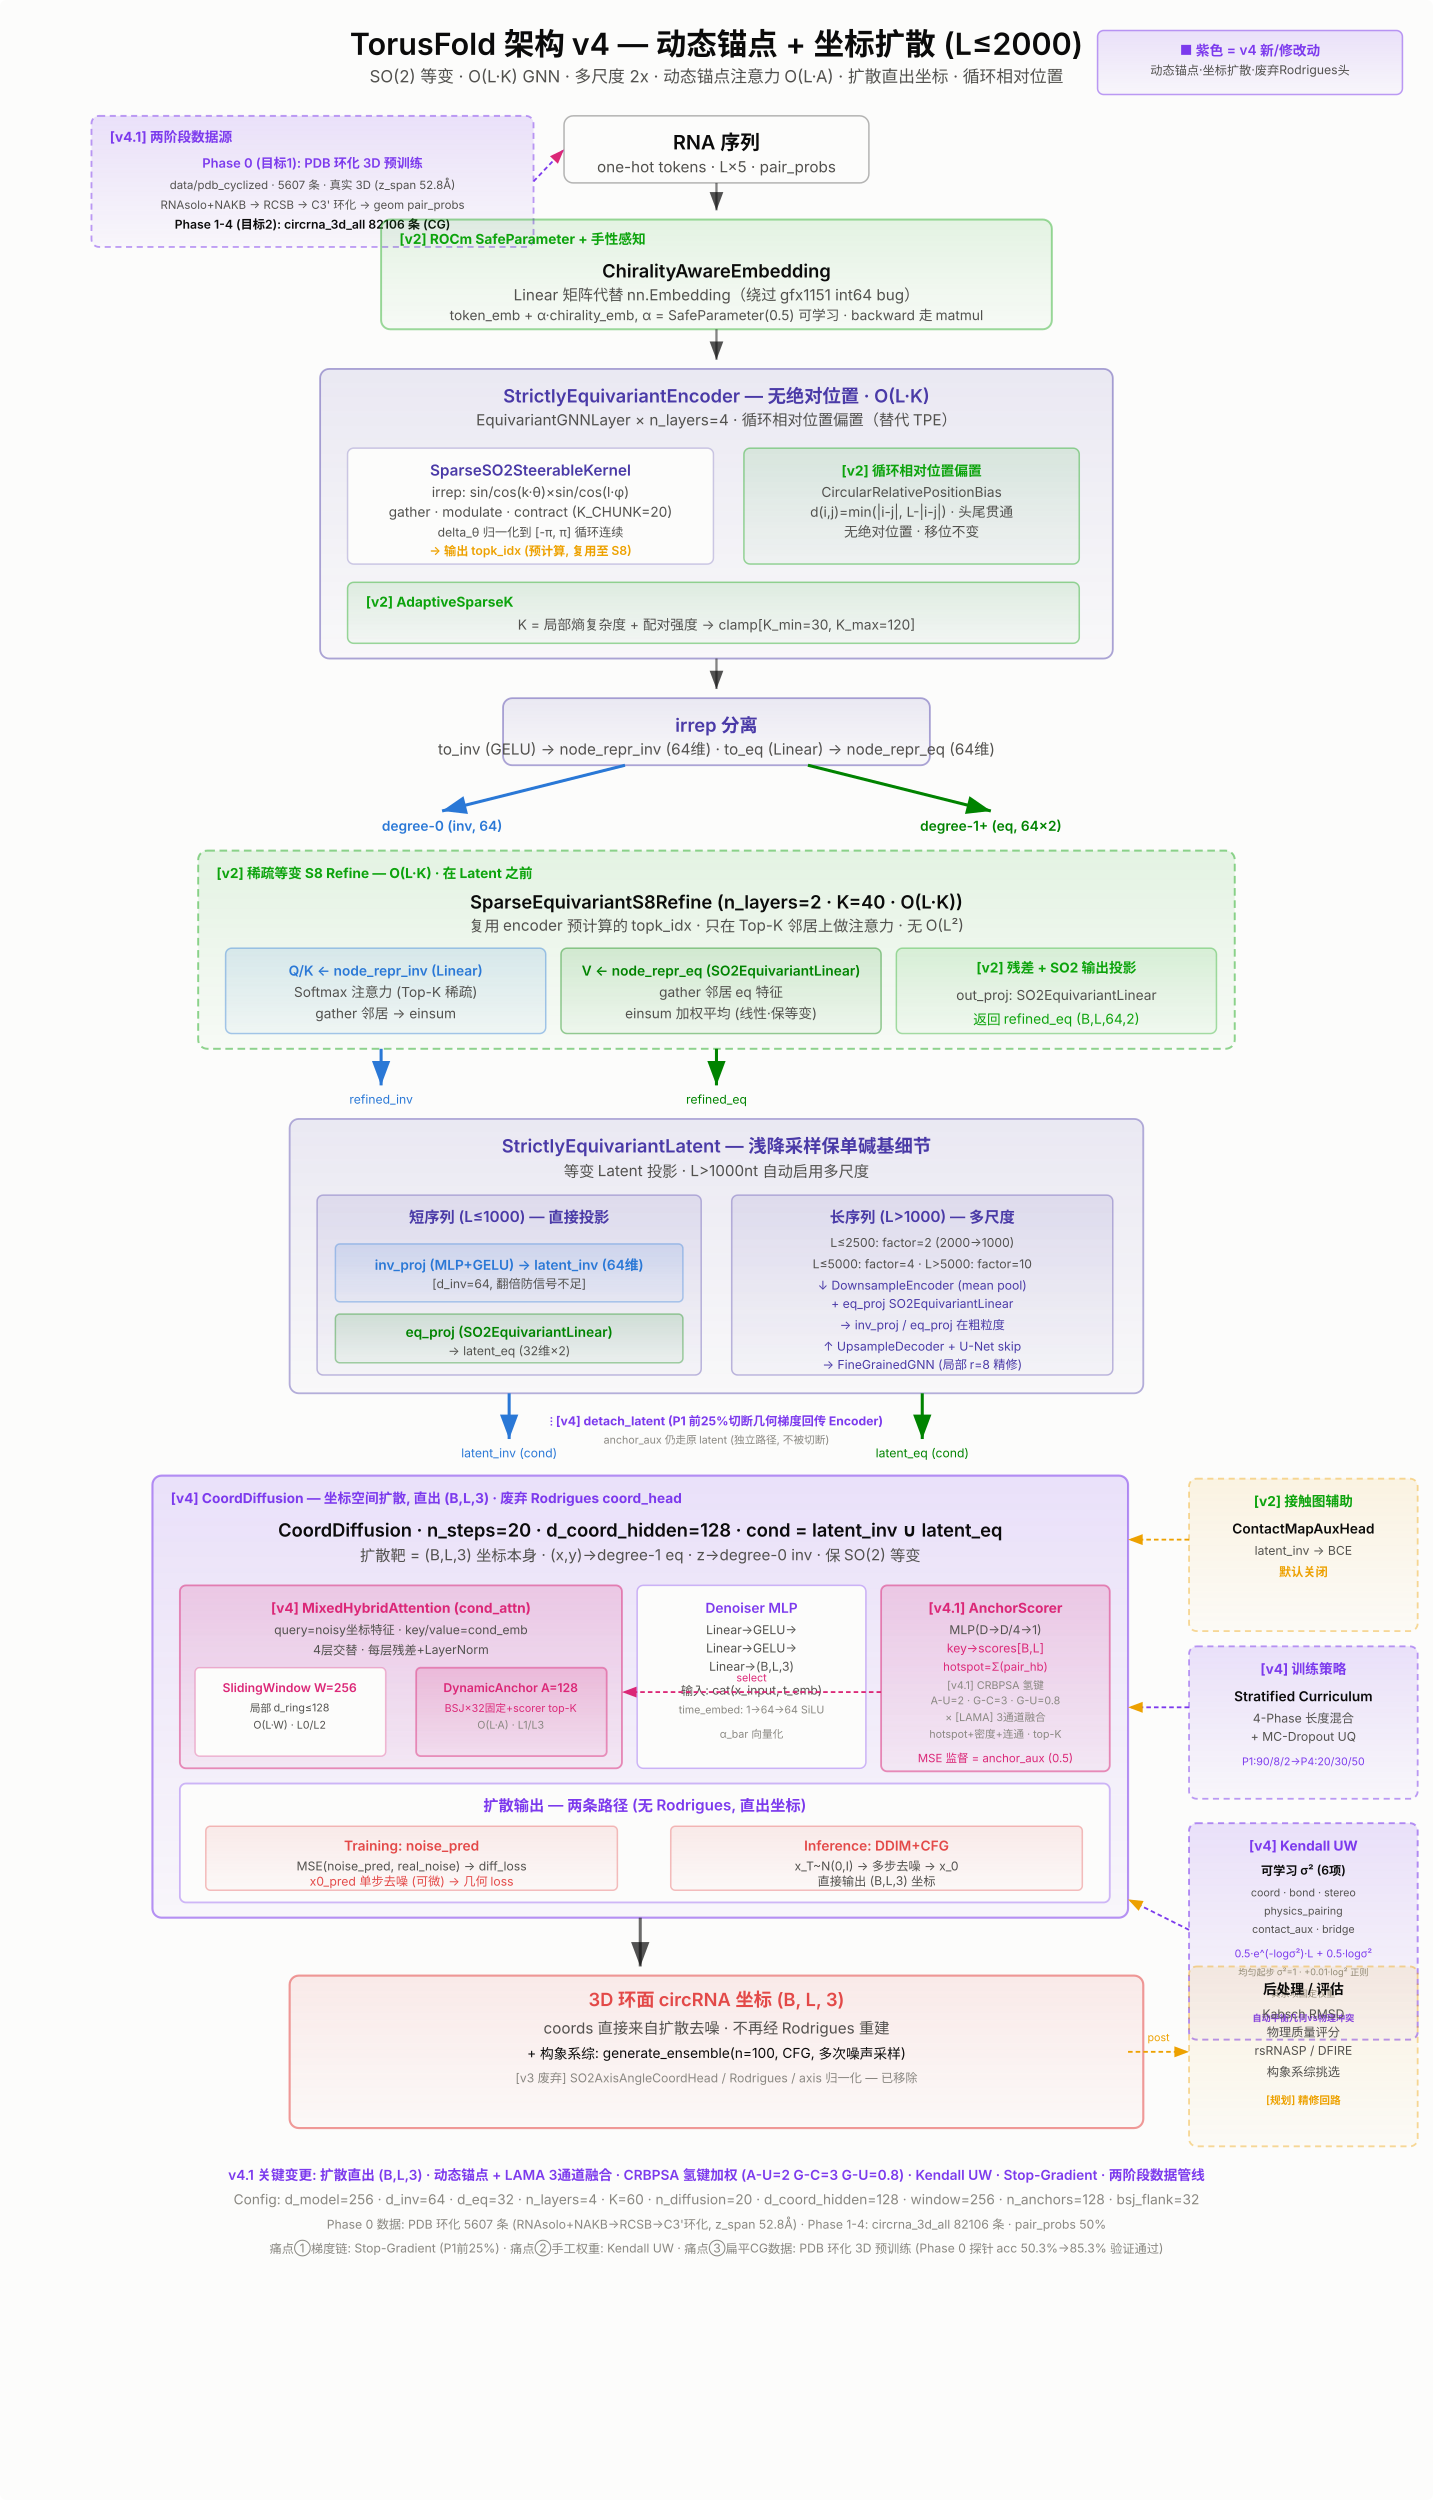
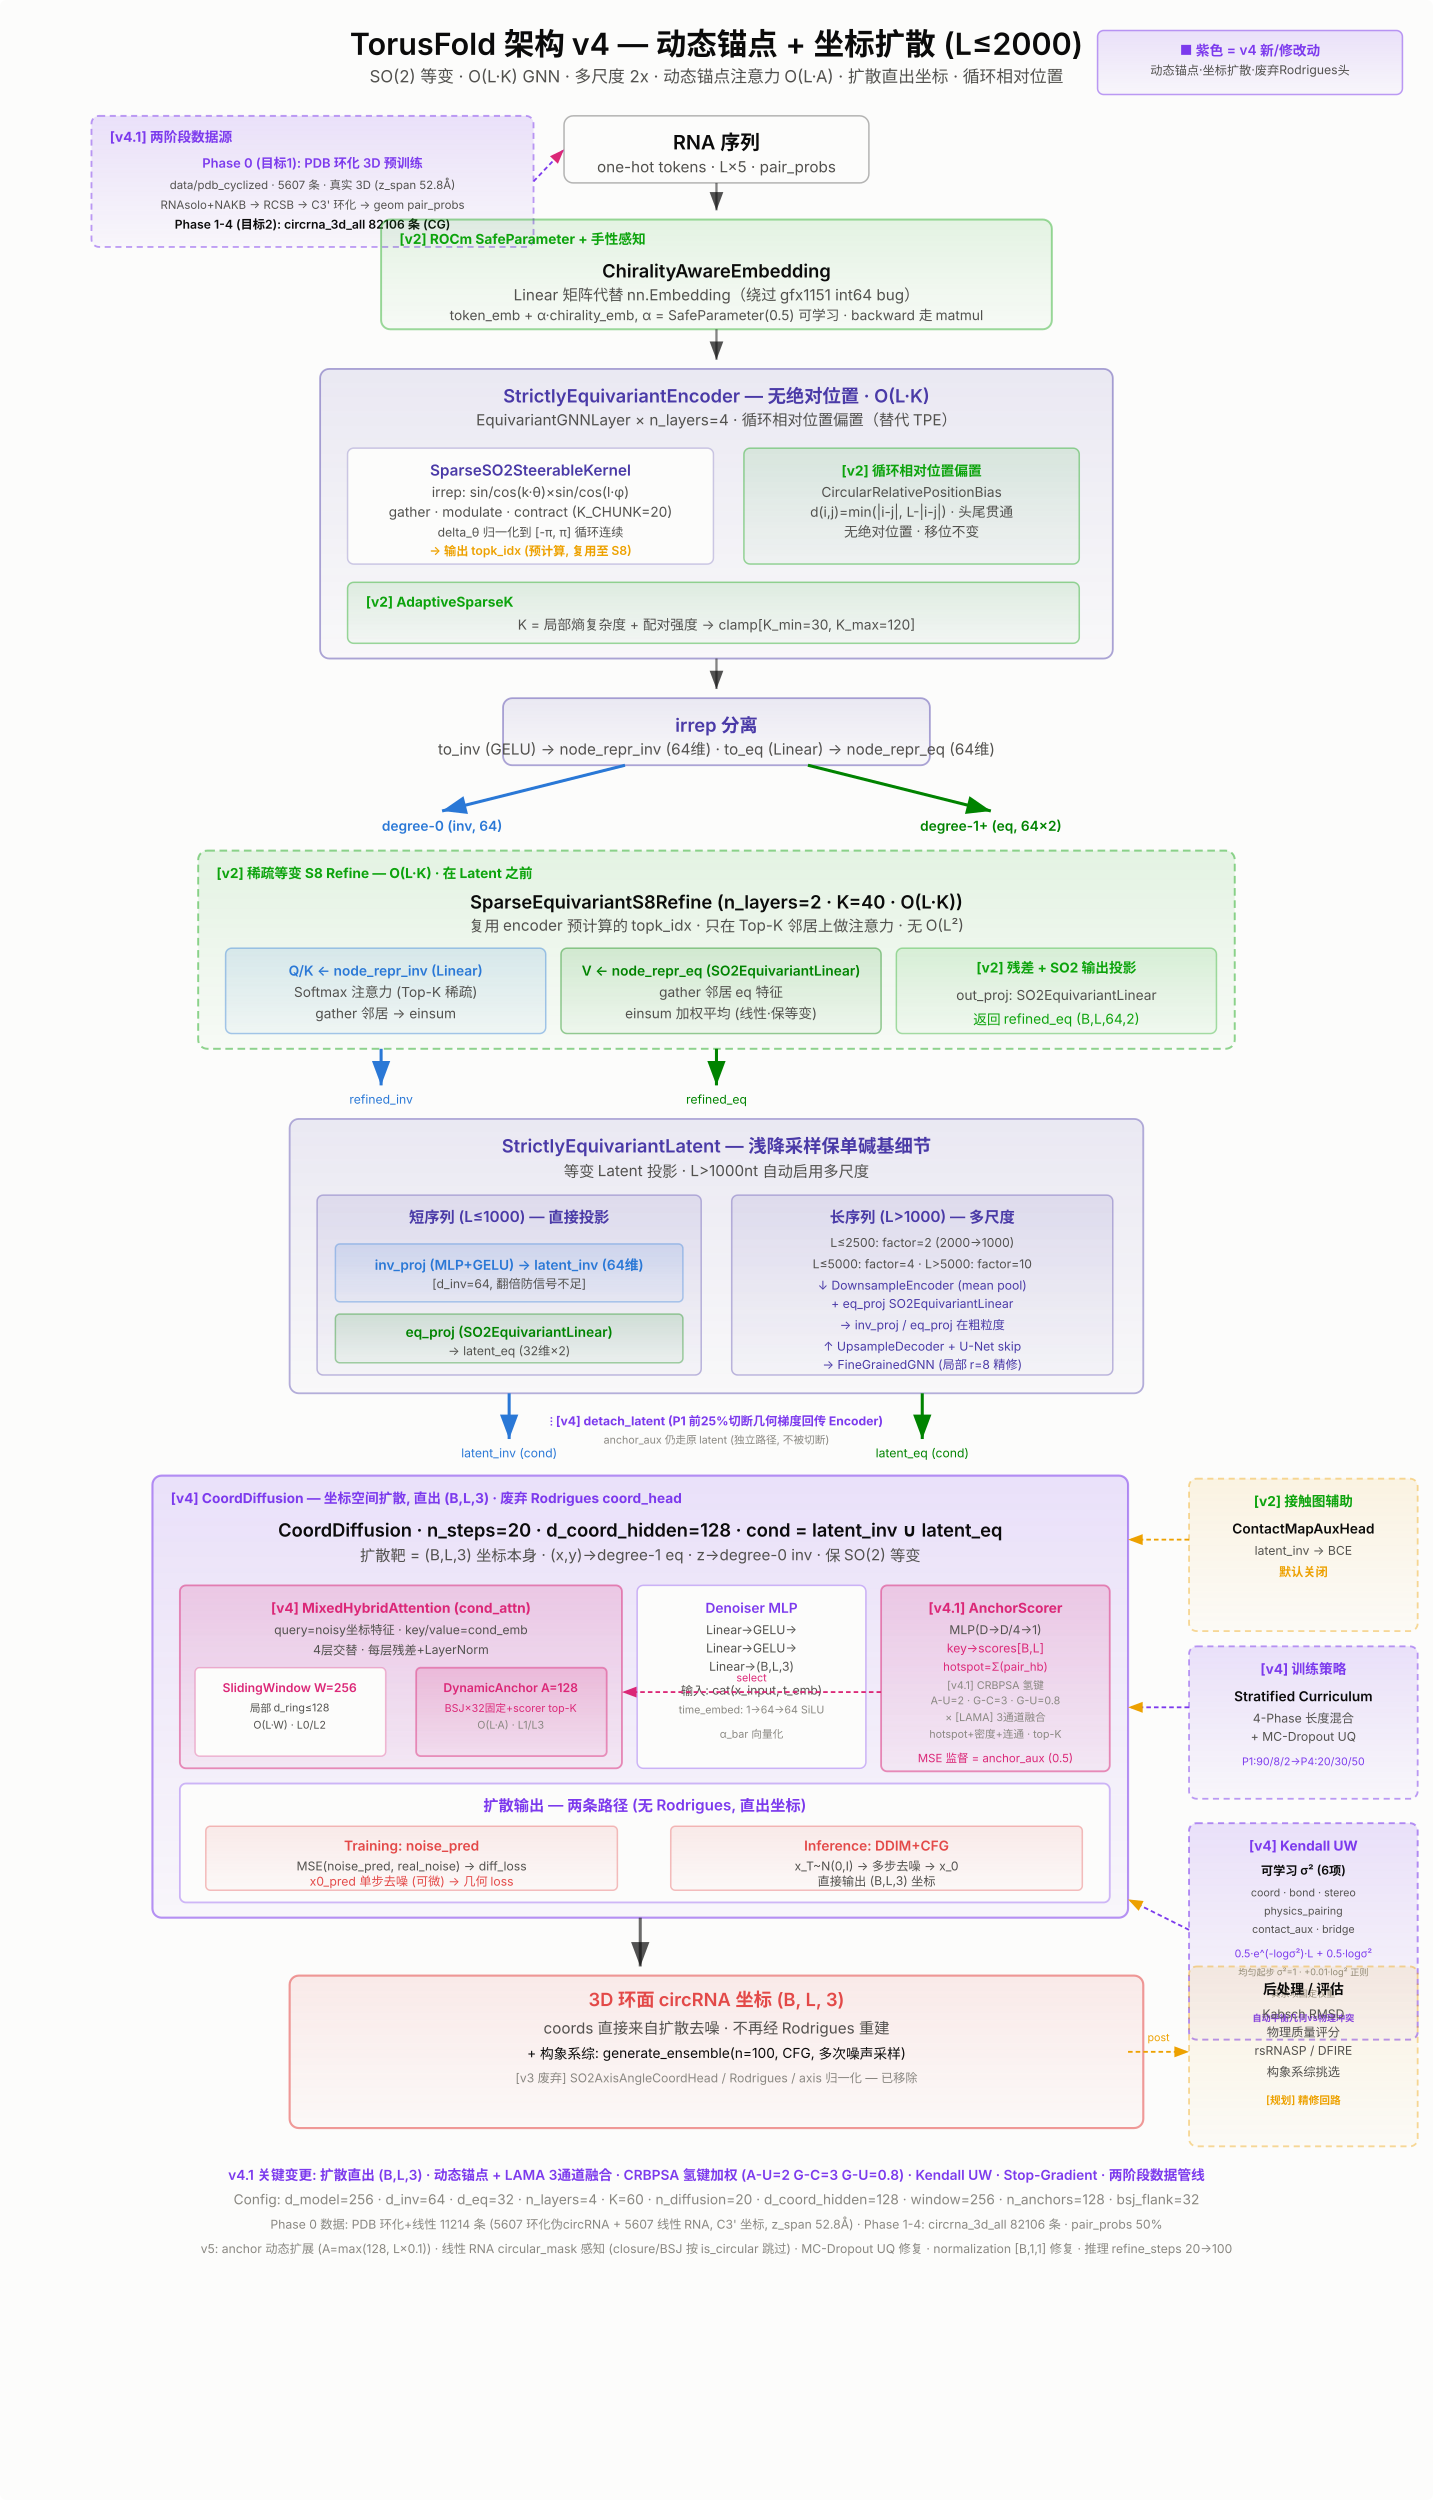
<svg xmlns="http://www.w3.org/2000/svg" viewBox="0 0 940 1640" font-family="system-ui,-apple-system,Segoe UI,sans-serif">
  <defs>
    <linearGradient id="invFill" x1="0" x2="0" y1="0" y2="1">
      <stop offset="0" stop-color="#2a78d6" stop-opacity="0.12" />
      <stop offset="1" stop-color="#2a78d6" stop-opacity="0.03" />
    </linearGradient>
    <linearGradient id="eqFill" x1="0" x2="0" y1="0" y2="1">
      <stop offset="0" stop-color="#008300" stop-opacity="0.12" />
      <stop offset="1" stop-color="#008300" stop-opacity="0.03" />
    </linearGradient>
    <linearGradient id="mixFill" x1="0" x2="0" y1="0" y2="1">
      <stop offset="0" stop-color="#4a3aa7" stop-opacity="0.10" />
      <stop offset="1" stop-color="#4a3aa7" stop-opacity="0.02" />
    </linearGradient>
    <linearGradient id="lossFill" x1="0" x2="0" y1="0" y2="1">
      <stop offset="0" stop-color="#e34948" stop-opacity="0.10" />
      <stop offset="1" stop-color="#e34948" stop-opacity="0.02" />
    </linearGradient>
    <linearGradient id="fixFill" x1="0" x2="0" y1="0" y2="1">
      <stop offset="0" stop-color="#0ca30c" stop-opacity="0.10" />
      <stop offset="1" stop-color="#0ca30c" stop-opacity="0.02" />
    </linearGradient>
    <linearGradient id="sideFill" x1="0" x2="0" y1="0" y2="1">
      <stop offset="0" stop-color="#eda100" stop-opacity="0.10" />
      <stop offset="1" stop-color="#eda100" stop-opacity="0.02" />
    </linearGradient>
    <linearGradient id="v4Fill" x1="0" x2="0" y1="0" y2="1">
      <stop offset="0" stop-color="#7c3aed" stop-opacity="0.14" />
      <stop offset="1" stop-color="#7c3aed" stop-opacity="0.03" />
    </linearGradient>
    <linearGradient id="anchorFill" x1="0" x2="0" y1="0" y2="1">
      <stop offset="0" stop-color="#db2777" stop-opacity="0.16" />
      <stop offset="1" stop-color="#db2777" stop-opacity="0.04" />
    </linearGradient>
    <marker id="a-black" markerWidth="10" markerHeight="10" refX="8" refY="3" orient="auto" markerUnits="strokeWidth">
      <path d="M0,0 L0,6 L8,3 z" fill="#0b0b0b" fill-opacity="0.7" />
    </marker>
    <marker id="a-inv" markerWidth="10" markerHeight="10" refX="8" refY="3" orient="auto" markerUnits="strokeWidth">
      <path d="M0,0 L0,6 L8,3 z" fill="#2a78d6" />
    </marker>
    <marker id="a-eq" markerWidth="10" markerHeight="10" refX="8" refY="3" orient="auto" markerUnits="strokeWidth">
      <path d="M0,0 L0,6 L8,3 z" fill="#008300" />
    </marker>
    <marker id="a-side" markerWidth="10" markerHeight="10" refX="8" refY="3" orient="auto" markerUnits="strokeWidth">
      <path d="M0,0 L0,6 L8,3 z" fill="#eda100" />
    </marker>
    <marker id="a-anchor" markerWidth="10" markerHeight="10" refX="8" refY="3" orient="auto" markerUnits="strokeWidth">
      <path d="M0,0 L0,6 L8,3 z" fill="#db2777" />
    </marker>
    <style>
    .v4-tag { font-size: 9px; fill: #7c3aed; font-weight: 700; }
    .v2-tag { font-size: 9px; fill: #0ca30c; font-weight: 700; }
    .anchor-tag { font-size: 9px; fill: #db2777; font-weight: 700; }
    .dep-tag { font-size: 9px; fill: #898781; font-weight: 600; text-decoration: line-through; }
  </style>
  </defs>
  <rect width="940" height="1640" fill="#fcfcfb" rx="4" />
  <text x="470" y="36" text-anchor="middle" font-size="20" font-weight="600" fill="#0b0b0b">TorusFold 架构 v4 — 动态锚点 + 坐标扩散 (L≤2000)</text>
  <text x="470" y="54" text-anchor="middle" font-size="11" fill="#52514e">SO(2) 等变 · O(L·K) GNN · 多尺度 2x · 动态锚点注意力 O(L·A) · 扩散直出坐标 · 循环相对位置</text>
  <rect x="720" y="20" width="200" height="42" rx="4" fill="url(#v4Fill)" stroke="#7c3aed" stroke-opacity="0.5" stroke-width="1" />
  <text x="820" y="36" text-anchor="middle" font-size="9" fill="#7c3aed" font-weight="600">■ 紫色 = v4 新/修改动</text>
  <text x="820" y="49" text-anchor="middle" font-size="8" fill="#52514e">动态锚点·坐标扩散·废弃Rodrigues头</text>
  <rect x="370" y="76" width="200" height="44" rx="6" fill="#fcfcfb" stroke="#0b0b0b" stroke-opacity="0.3" stroke-width="1" />
  <text x="470" y="98" text-anchor="middle" font-size="13" font-weight="600" fill="#0b0b0b">RNA 序列</text>
  <text x="470" y="113" text-anchor="middle" font-size="10" fill="#52514e">one-hot tokens · L×5 · pair_probs</text>
  <line x1="470" y1="120" x2="470" y2="138" stroke="#0b0b0b" stroke-opacity="0.5" stroke-width="1.5" marker-end="url(#a-black)" />
  <rect x="60" y="76" width="290" height="86" rx="5" fill="url(#v4Fill)" stroke="#7c3aed" stroke-opacity="0.5" stroke-width="1.2" stroke-dasharray="4,3" />
  <text class="v4-tag" x="72" y="93">[v4.1] 两阶段数据源</text>
  <text x="205" y="110" text-anchor="middle" font-size="8.5" font-weight="600" fill="#7c3aed">Phase 0 (目标1): PDB 环化 3D 预训练</text>
  <text x="205" y="124" text-anchor="middle" font-size="7.5" fill="#52514e">data/pdb_cyclized · 5607 条 · 真实 3D (z_span 52.8Å)</text>
  <text x="205" y="137" text-anchor="middle" font-size="7.5" fill="#52514e">RNAsolo+NAKB → RCSB → C3' 环化 → geom pair_probs</text>
  <text x="205" y="150" text-anchor="middle" font-size="8" font-weight="600" fill="#0b0b0b">Phase 1-4 (目标2): circrna_3d_all 82106 条 (CG)</text>
  <line x1="350" y1="119" x2="370" y2="98" stroke="#7c3aed" stroke-width="1.2" stroke-dasharray="3,2" marker-end="url(#a-anchor)" />
  <rect x="250" y="144" width="440" height="72" rx="6" fill="url(#fixFill)" stroke="#0ca30c" stroke-opacity="0.4" stroke-width="1.3" />
  <text class="v2-tag" x="262" y="160">[v2] ROCm SafeParameter + 手性感知</text>
  <text x="470" y="182" text-anchor="middle" font-size="12" font-weight="600" fill="#0b0b0b">ChiralityAwareEmbedding</text>
  <text x="470" y="197" text-anchor="middle" font-size="10" fill="#52514e">Linear 矩阵代替 nn.Embedding（绕过 gfx1151 int64 bug）</text>
  <text x="470" y="210" text-anchor="middle" font-size="9" fill="#52514e">token_emb + α·chirality_emb, α = SafeParameter(0.5) 可学习 · backward 走 matmul</text>
  <line x1="470" y1="216" x2="470" y2="236" stroke="#0b0b0b" stroke-opacity="0.5" stroke-width="1.5" marker-end="url(#a-black)" />
  <rect x="210" y="242" width="520" height="190" rx="6" fill="url(#mixFill)" stroke="#4a3aa7" stroke-opacity="0.45" stroke-width="1.2" />
  <text x="470" y="264" text-anchor="middle" font-size="12" font-weight="600" fill="#4a3aa7">StrictlyEquivariantEncoder — 无绝对位置 · O(L·K)</text>
  <text x="470" y="279" text-anchor="middle" font-size="10" fill="#52514e">EquivariantGNNLayer × n_layers=4 · 循环相对位置偏置（替代 TPE）</text>
  <rect x="228" y="294" width="240" height="76" rx="4" fill="#fcfcfb" stroke="#4a3aa7" stroke-opacity="0.25" stroke-width="1" />
  <text x="348" y="312" text-anchor="middle" font-size="10" font-weight="600" fill="#4a3aa7">SparseSO2SteerableKernel</text>
  <text x="348" y="326" text-anchor="middle" font-size="9" fill="#52514e">irrep: sin/cos(k·θ)×sin/cos(l·φ)</text>
  <text x="348" y="339" text-anchor="middle" font-size="9" fill="#52514e">gather · modulate · contract (K_CHUNK=20)</text>
  <text x="348" y="352" text-anchor="middle" font-size="8" fill="#52514e">delta_θ 归一化到 [-π, π] 循环连续</text>
  <text x="348" y="364" text-anchor="middle" font-size="8" fill="#eda100" font-weight="600">→ 输出 topk_idx (预计算, 复用至 S8)</text>
  <rect x="488" y="294" width="220" height="76" rx="4" fill="url(#fixFill)" stroke="#0ca30c" stroke-opacity="0.4" stroke-width="1" />
  <text class="v2-tag" x="598" y="312" text-anchor="middle">[v2] 循环相对位置偏置</text>
  <text x="598" y="326" text-anchor="middle" font-size="9" fill="#52514e">CircularRelativePositionBias</text>
  <text x="598" y="339" text-anchor="middle" font-size="9" fill="#52514e">d(i,j)=min(|i-j|, L-|i-j|) · 头尾贯通</text>
  <text x="598" y="352" text-anchor="middle" font-size="9" fill="#52514e">无绝对位置 · 移位不变</text>
  <rect x="228" y="382" width="480" height="40" rx="4" fill="url(#fixFill)" stroke="#0ca30c" stroke-opacity="0.4" stroke-width="1" />
  <text class="v2-tag" x="240" y="398">[v2] AdaptiveSparseK</text>
  <text x="470" y="413" text-anchor="middle" font-size="9" fill="#52514e">K = 局部熵复杂度 + 配对强度 → clamp[K_min=30, K_max=120]</text>
  <line x1="470" y1="432" x2="470" y2="452" stroke="#0b0b0b" stroke-opacity="0.5" stroke-width="1.5" marker-end="url(#a-black)" />
  <rect x="330" y="458" width="280" height="44" rx="6" fill="url(#mixFill)" stroke="#4a3aa7" stroke-opacity="0.45" stroke-width="1.2" />
  <text x="470" y="480" text-anchor="middle" font-size="12" font-weight="600" fill="#4a3aa7">irrep 分离</text>
  <text x="470" y="495" text-anchor="middle" font-size="10" fill="#52514e">to_inv (GELU) → node_repr_inv (64维) · to_eq (Linear) → node_repr_eq (64维)</text>
  <line x1="410" y1="502" x2="290" y2="532" stroke="#2a78d6" stroke-width="2" marker-end="url(#a-inv)" />
  <line x1="530" y1="502" x2="650" y2="532" stroke="#008300" stroke-width="2" marker-end="url(#a-eq)" />
  <text x="290" y="545" text-anchor="middle" font-size="9" font-weight="600" fill="#2a78d6">degree-0 (inv, 64)</text>
  <text x="650" y="545" text-anchor="middle" font-size="9" font-weight="600" fill="#008300">degree-1+ (eq, 64×2)</text>
  <rect x="130" y="558" width="680" height="130" rx="6" fill="url(#fixFill)" stroke="#0ca30c" stroke-opacity="0.45" stroke-width="1.3" stroke-dasharray="5,3" />
  <text class="v2-tag" x="142" y="576">[v2] 稀疏等变 S8 Refine — O(L·K) · 在 Latent 之前</text>
  <text x="470" y="596" text-anchor="middle" font-size="12" font-weight="600" fill="#0b0b0b">SparseEquivariantS8Refine (n_layers=2 · K=40 · O(L·K))</text>
  <text x="470" y="611" text-anchor="middle" font-size="10" fill="#52514e">复用 encoder 预计算的 topk_idx · 只在 Top-K 邻居上做注意力 · 无 O(L²)</text>
  <rect x="148" y="622" width="210" height="56" rx="4" fill="url(#invFill)" stroke="#2a78d6" stroke-opacity="0.4" stroke-width="1" />
  <text x="253" y="640" text-anchor="middle" font-size="9" font-weight="600" fill="#2a78d6">Q/K ← node_repr_inv (Linear)</text>
  <text x="253" y="654" text-anchor="middle" font-size="9" fill="#52514e">Softmax 注意力 (Top-K 稀疏)</text>
  <text x="253" y="668" text-anchor="middle" font-size="9" fill="#52514e">gather 邻居 → einsum</text>
  <rect x="368" y="622" width="210" height="56" rx="4" fill="url(#eqFill)" stroke="#008300" stroke-opacity="0.4" stroke-width="1" />
  <text x="473" y="640" text-anchor="middle" font-size="9" font-weight="600" fill="#008300">V ← node_repr_eq (SO2EquivariantLinear)</text>
  <text x="473" y="654" text-anchor="middle" font-size="9" fill="#52514e">gather 邻居 eq 特征</text>
  <text x="473" y="668" text-anchor="middle" font-size="9" fill="#52514e">einsum 加权平均 (线性·保等变)</text>
  <rect x="588" y="622" width="210" height="56" rx="4" fill="url(#fixFill)" stroke="#0ca30c" stroke-opacity="0.35" stroke-width="1" />
  <text class="v2-tag" x="693" y="638" text-anchor="middle">[v2] 残差 + SO2 输出投影</text>
  <text x="693" y="656" text-anchor="middle" font-size="9" fill="#52514e">out_proj: SO2EquivariantLinear</text>
  <text x="693" y="672" text-anchor="middle" font-size="9" fill="#0ca30c">返回 refined_eq (B,L,64,2)</text>
  <line x1="250" y1="688" x2="250" y2="712" stroke="#2a78d6" stroke-width="2" marker-end="url(#a-inv)" />
  <line x1="470" y1="688" x2="470" y2="712" stroke="#008300" stroke-width="2" marker-end="url(#a-eq)" />
  <text x="250" y="724" text-anchor="middle" font-size="8" fill="#2a78d6">refined_inv</text>
  <text x="470" y="724" text-anchor="middle" font-size="8" fill="#008300">refined_eq</text>
  <rect x="190" y="734" width="560" height="180" rx="6" fill="url(#mixFill)" stroke="#4a3aa7" stroke-opacity="0.4" stroke-width="1.2" />
  <text x="470" y="756" text-anchor="middle" font-size="12" font-weight="600" fill="#4a3aa7">StrictlyEquivariantLatent — 浅降采样保单碱基细节</text>
  <text x="470" y="772" text-anchor="middle" font-size="10" fill="#52514e">等变 Latent 投影 · L&gt;1000nt 自动启用多尺度</text>
  <rect x="208" y="784" width="252" height="118" rx="4" fill="url(#mixFill)" stroke="#4a3aa7" stroke-opacity="0.35" stroke-width="1" />
  <text x="334" y="802" text-anchor="middle" font-size="10" font-weight="600" fill="#4a3aa7">短序列 (L≤1000) — 直接投影</text>
  <rect x="220" y="816" width="228" height="38" rx="3" fill="url(#invFill)" stroke="#2a78d6" stroke-opacity="0.35" stroke-width="1" />
  <text x="334" y="833" text-anchor="middle" font-size="9" font-weight="600" fill="#2a78d6">inv_proj (MLP+GELU) → latent_inv (64维)</text>
  <text x="334" y="845" text-anchor="middle" font-size="8" fill="#52514e">[d_inv=64, 翻倍防信号不足]</text>
  <rect x="220" y="862" width="228" height="32" rx="3" fill="url(#eqFill)" stroke="#008300" stroke-opacity="0.35" stroke-width="1" />
  <text x="334" y="877" text-anchor="middle" font-size="9" font-weight="600" fill="#008300">eq_proj (SO2EquivariantLinear)</text>
  <text x="334" y="889" text-anchor="middle" font-size="8" fill="#52514e">→ latent_eq (32维×2)</text>
  <rect x="480" y="784" width="250" height="118" rx="4" fill="url(#mixFill)" stroke="#4a3aa7" stroke-opacity="0.35" stroke-width="1" />
  <text x="605" y="802" text-anchor="middle" font-size="10" font-weight="600" fill="#4a3aa7">长序列 (L&gt;1000) — 多尺度</text>
  <text x="605" y="818" text-anchor="middle" font-size="8" fill="#52514e">L≤2500: factor=2 (2000→1000)</text>
  <text x="605" y="832" text-anchor="middle" font-size="8" fill="#52514e">L≤5000: factor=4 · L&gt;5000: factor=10</text>
  <text x="605" y="846" text-anchor="middle" font-size="8" fill="#4a3aa7">↓ DownsampleEncoder (mean pool)</text>
  <text x="605" y="858" text-anchor="middle" font-size="8" fill="#4a3aa7">  + eq_proj SO2EquivariantLinear</text>
  <text x="605" y="872" text-anchor="middle" font-size="8" fill="#4a3aa7">→ inv_proj / eq_proj 在粗粒度</text>
  <text x="605" y="886" text-anchor="middle" font-size="8" fill="#4a3aa7">↑ UpsampleDecoder + U-Net skip</text>
  <text x="605" y="898" text-anchor="middle" font-size="8" fill="#4a3aa7">→ FineGrainedGNN (局部 r=8 精修)</text>
  <line x1="334" y1="914" x2="334" y2="944" stroke="#2a78d6" stroke-width="2" marker-end="url(#a-inv)" />
  <line x1="605" y1="914" x2="605" y2="944" stroke="#008300" stroke-width="2" marker-end="url(#a-eq)" />
  <text x="334" y="956" text-anchor="middle" font-size="8" fill="#2a78d6">latent_inv (cond)</text>
  <text x="605" y="956" text-anchor="middle" font-size="8" fill="#008300">latent_eq (cond)</text>
  <text x="470" y="935" text-anchor="middle" font-size="8" fill="#7c3aed" font-weight="700">⫶ [v4] detach_latent (P1 前25%切断几何梯度回传 Encoder)</text>
  <text x="470" y="947" text-anchor="middle" font-size="7" fill="#898781">anchor_aux 仍走原 latent (独立路径, 不被切断)</text>
  <rect x="100" y="968" width="640" height="290" rx="6" fill="url(#v4Fill)" stroke="#7c3aed" stroke-opacity="0.55" stroke-width="1.4" />
  <text class="v4-tag" x="112" y="986">[v4] CoordDiffusion — 坐标空间扩散, 直出 (B,L,3) · 废弃 Rodrigues coord_head</text>
  <text x="420" y="1008" text-anchor="middle" font-size="12" font-weight="600" fill="#0b0b0b">CoordDiffusion · n_steps=20 · d_coord_hidden=128 · cond = latent_inv ∪ latent_eq</text>
  <text x="420" y="1024" text-anchor="middle" font-size="10" fill="#52514e">扩散靶 = (B,L,3) 坐标本身 · (x,y)→degree-1 eq · z→degree-0 inv · 保 SO(2) 等变</text>
  <rect x="118" y="1040" width="290" height="120" rx="4" fill="url(#anchorFill)" stroke="#db2777" stroke-opacity="0.5" stroke-width="1.2" />
  <text class="anchor-tag" x="263" y="1058" text-anchor="middle">[v4] MixedHybridAttention (cond_attn)</text>
  <text x="263" y="1072" text-anchor="middle" font-size="8" fill="#52514e">query=noisy坐标特征 · key/value=cond_emb</text>
  <text x="263" y="1085" text-anchor="middle" font-size="8" fill="#52514e">4层交替 · 每层残差+LayerNorm</text>
  <rect x="128" y="1094" width="125" height="58" rx="3" fill="#fcfcfb" stroke="#db2777" stroke-opacity="0.3" stroke-width="1" />
  <text x="190" y="1110" text-anchor="middle" font-size="8" font-weight="600" fill="#db2777">SlidingWindow W=256</text>
  <text x="190" y="1123" text-anchor="middle" font-size="7" fill="#52514e">局部 d_ring≤128</text>
  <text x="190" y="1134" text-anchor="middle" font-size="7" fill="#52514e">O(L·W) · L0/L2</text>
  <rect x="273" y="1094" width="125" height="58" rx="3" fill="url(#anchorFill)" stroke="#db2777" stroke-opacity="0.45" stroke-width="1.2" />
  <text x="335" y="1110" text-anchor="middle" font-size="8" font-weight="600" fill="#db2777">DynamicAnchor A=128</text>
  <text x="335" y="1123" text-anchor="middle" font-size="7" fill="#db2777">BSJ×32固定+scorer top-K</text>
  <text x="335" y="1134" text-anchor="middle" font-size="7" fill="#898781">O(L·A) · L1/L3</text>
  <rect x="418" y="1040" width="150" height="120" rx="4" fill="#fcfcfb" stroke="#7c3aed" stroke-opacity="0.35" stroke-width="1" />
  <text x="493" y="1058" text-anchor="middle" font-size="9" font-weight="600" fill="#7c3aed">Denoiser MLP</text>
  <text x="493" y="1072" text-anchor="middle" font-size="8" fill="#52514e">Linear→GELU→</text>
  <text x="493" y="1084" text-anchor="middle" font-size="8" fill="#52514e">Linear→GELU→</text>
  <text x="493" y="1096" text-anchor="middle" font-size="8" fill="#52514e">Linear→(B,L,3)</text>
  <text x="493" y="1112" text-anchor="middle" font-size="8" fill="#52514e">输入: cat(x_input, t_emb)</text>
  <text x="493" y="1124" text-anchor="middle" font-size="7" fill="#898781">time_embed: 1→64→64 SiLU</text>
  <text x="493" y="1140" text-anchor="middle" font-size="7" fill="#898781">α_bar 向量化</text>
  <rect x="578" y="1040" width="150" height="122" rx="4" fill="url(#anchorFill)" stroke="#db2777" stroke-opacity="0.5" stroke-width="1.2" />
  <text class="anchor-tag" x="653" y="1058" text-anchor="middle">[v4.1] AnchorScorer</text>
  <text x="653" y="1072" text-anchor="middle" font-size="8" fill="#52514e">MLP(D→D/4→1)</text>
  <text x="653" y="1084" text-anchor="middle" font-size="8" fill="#db2777">key→scores[B,L]</text>
  <text x="653" y="1096" text-anchor="middle" font-size="7.5" fill="#db2777">hotspot=Σ(pair_hb)</text>
  <text x="653" y="1108" text-anchor="middle" font-size="7" fill="#898781">[v4.1] CRBPSA 氢键</text>
  <text x="653" y="1118" text-anchor="middle" font-size="7" fill="#898781">A-U=2 · G-C=3 · G-U=0.8</text>
  <text x="653" y="1129" text-anchor="middle" font-size="7" fill="#898781">× [LAMA] 3通道融合</text>
  <text x="653" y="1140" text-anchor="middle" font-size="7" fill="#898781">hotspot+密度+连通 · top-K</text>
  <text x="653" y="1156" text-anchor="middle" font-size="7.5" fill="#db2777">MSE 监督 = anchor_aux (0.5)</text>
  <line x1="578" y1="1110" x2="408" y2="1110" stroke="#db2777" stroke-width="1.2" stroke-dasharray="3,2" marker-end="url(#a-anchor)" />
  <text x="493" y="1103" text-anchor="middle" font-size="7" fill="#db2777">select</text>
  <rect x="118" y="1170" width="610" height="78" rx="4" fill="#fcfcfb" stroke="#7c3aed" stroke-opacity="0.35" stroke-width="1.2" />
  <text x="423" y="1188" text-anchor="middle" font-size="10" font-weight="600" fill="#7c3aed">扩散输出 — 两条路径 (无 Rodrigues, 直出坐标)</text>
  <rect x="135" y="1198" width="270" height="42" rx="3" fill="url(#lossFill)" stroke="#e34948" stroke-opacity="0.35" stroke-width="1" />
  <text x="270" y="1214" text-anchor="middle" font-size="9" font-weight="600" fill="#e34948">Training: noise_pred</text>
  <text x="270" y="1227" text-anchor="middle" font-size="8" fill="#52514e">MSE(noise_pred, real_noise) → diff_loss</text>
  <text x="270" y="1237" text-anchor="middle" font-size="8" fill="#e34948">x0_pred 单步去噪 (可微) → 几何 loss</text>
  <rect x="440" y="1198" width="270" height="42" rx="3" fill="url(#lossFill)" stroke="#e34948" stroke-opacity="0.35" stroke-width="1" />
  <text x="575" y="1214" text-anchor="middle" font-size="9" font-weight="600" fill="#e34948">Inference: DDIM+CFG</text>
  <text x="575" y="1227" text-anchor="middle" font-size="8" fill="#52514e">x_T~N(0,I) → 多步去噪 → x_0</text>
  <text x="575" y="1237" text-anchor="middle" font-size="8" fill="#52514e">直接输出 (B,L,3) 坐标</text>
  <line x1="420" y1="1258" x2="420" y2="1290" stroke="#0b0b0b" stroke-opacity="0.6" stroke-width="2" marker-end="url(#a-black)" />
  <rect x="780" y="970" width="150" height="100" rx="5" fill="url(#sideFill)" stroke="#eda100" stroke-opacity="0.4" stroke-width="1.2" stroke-dasharray="4,3" />
  <text class="v2-tag" x="855" y="988" text-anchor="middle">[v2] 接触图辅助</text>
  <text x="855" y="1006" text-anchor="middle" font-size="9" font-weight="600" fill="#0b0b0b">ContactMapAuxHead</text>
  <text x="855" y="1020" text-anchor="middle" font-size="8" fill="#52514e">latent_inv → BCE</text>
  <text x="855" y="1034" text-anchor="middle" font-size="8" fill="#eda100" font-weight="600">默认关闭</text>
  <line x1="780" y1="1010" x2="740" y2="1010" stroke="#eda100" stroke-width="1.2" stroke-dasharray="3,2" marker-end="url(#a-side)" />
  <rect x="780" y="1080" width="150" height="100" rx="5" fill="url(#v4Fill)" stroke="#7c3aed" stroke-opacity="0.5" stroke-width="1.2" stroke-dasharray="4,3" />
  <text class="v4-tag" x="855" y="1098" text-anchor="middle">[v4] 训练策略</text>
  <text x="855" y="1116" text-anchor="middle" font-size="9" font-weight="600" fill="#0b0b0b">Stratified Curriculum</text>
  <text x="855" y="1130" text-anchor="middle" font-size="8" fill="#52514e">4-Phase 长度混合</text>
  <text x="855" y="1142" text-anchor="middle" font-size="8" fill="#52514e">+ MC-Dropout UQ</text>
  <text x="855" y="1158" text-anchor="middle" font-size="7" fill="#7c3aed">P1:90/8/2→P4:20/30/50</text>
  <line x1="780" y1="1120" x2="740" y2="1120" stroke="#7c3aed" stroke-width="1.2" stroke-dasharray="3,2" marker-end="url(#a-side)" />
  <rect x="780" y="1196" width="150" height="142" rx="5" fill="url(#v4Fill)" stroke="#7c3aed" stroke-opacity="0.55" stroke-width="1.3" stroke-dasharray="4,3" />
  <text class="v4-tag" x="855" y="1214" text-anchor="middle">[v4] Kendall UW</text>
  <text x="855" y="1230" text-anchor="middle" font-size="8" font-weight="600" fill="#0b0b0b">可学习 σ² (6项)</text>
  <text x="855" y="1244" text-anchor="middle" font-size="7" fill="#52514e">coord · bond · stereo</text>
  <text x="855" y="1256" text-anchor="middle" font-size="7" fill="#52514e">physics_pairing</text>
  <text x="855" y="1268" text-anchor="middle" font-size="7" fill="#52514e">contact_aux · bridge</text>
  <text x="855" y="1284" text-anchor="middle" font-size="7" fill="#7c3aed">0.5·e^(-logσ²)·L + 0.5·logσ²</text>
  <text x="855" y="1296" text-anchor="middle" font-size="6" fill="#898781">均匀起步 σ²=1 · +0.01·log² 正则</text>
  <text x="855" y="1310" text-anchor="middle" font-size="6" fill="#898781">其余项固定权重</text>
  <text x="855" y="1326" text-anchor="middle" font-size="6" fill="#7c3aed" font-weight="600">自动平衡几何vs物理冲突</text>
  <line x1="780" y1="1266" x2="740" y2="1246" stroke="#7c3aed" stroke-width="1.2" stroke-dasharray="3,2" marker-end="url(#a-side)" />
  <rect x="190" y="1296" width="560" height="100" rx="6" fill="url(#lossFill)" stroke="#e34948" stroke-opacity="0.55" stroke-width="1.4" />
  <text x="470" y="1316" text-anchor="middle" font-size="12" font-weight="600" fill="#e34948">3D 环面 circRNA 坐标 (B, L, 3)</text>
  <text x="470" y="1334" text-anchor="middle" font-size="10" fill="#52514e">coords 直接来自扩散去噪 · 不再经 Rodrigues 重建</text>
  <text x="470" y="1350" text-anchor="middle" font-size="9" fill="#0b0b0b">+ 构象系综: generate_ensemble(n=100, CFG, 多次噪声采样)</text>
  <text x="470" y="1366" text-anchor="middle" font-size="8" fill="#898781">[v3 废弃] SO2AxisAngleCoordHead / Rodrigues / axis 归一化 — 已移除</text>
  <line x1="740" y1="1346" x2="780" y2="1346" stroke="#eda100" stroke-width="1.2" stroke-dasharray="3,2" marker-end="url(#a-side)" />
  <text x="760" y="1339" text-anchor="middle" font-size="7" fill="#eda100">post</text>
  <rect x="780" y="1290" width="150" height="118" rx="5" fill="url(#sideFill)" stroke="#eda100" stroke-opacity="0.4" stroke-width="1.2" stroke-dasharray="4,3" />
  <text x="855" y="1308" text-anchor="middle" font-size="9" font-weight="600" fill="#0b0b0b">后处理 / 评估</text>
  <text x="855" y="1324" text-anchor="middle" font-size="8" fill="#52514e">Kabsch RMSD</text>
  <text x="855" y="1336" text-anchor="middle" font-size="8" fill="#52514e">物理质量评分</text>
  <text x="855" y="1348" text-anchor="middle" font-size="8" fill="#52514e">rsRNASP / DFIRE</text>
  <text x="855" y="1362" text-anchor="middle" font-size="8" fill="#52514e">构象系综挑选</text>
  <text x="855" y="1380" text-anchor="middle" font-size="7" fill="#eda100" font-weight="600">[规划] 精修回路</text>
  <text x="470" y="1430" text-anchor="middle" font-size="9" fill="#7c3aed" font-weight="600">v4.1 关键变更: 扩散直出 (B,L,3) · 动态锚点 + LAMA 3通道融合 · CRBPSA 氢键加权 (A-U=2 G-C=3 G-U=0.8) · Kendall UW · Stop-Gradient · 两阶段数据管线</text>
  <text x="470" y="1446" text-anchor="middle" font-size="9" fill="#898781">Config: d_model=256 · d_inv=64 · d_eq=32 · n_layers=4 · K=60 · n_diffusion=20 · d_coord_hidden=128 · window=256 · n_anchors=128 · bsj_flank=32</text>
-   <text x="470" y="1462" text-anchor="middle" font-size="8" fill="#898781">Phase 0 数据: PDB 环化 5607 条 (RNAsolo+NAKB→RCSB→C3'环化, z_span 52.8Å) · Phase 1-4: circrna_3d_all 82106 条 · pair_probs 50%</text>
-   <text x="470" y="1478" text-anchor="middle" font-size="8" fill="#898781">痛点①梯度链: Stop-Gradient (P1前25%) · 痛点②手工权重: Kendall UW · 痛点③扁平CG数据: PDB 环化 3D 预训练 (Phase 0 探针 acc 50.3%→85.3% 验证通过)</text>
+   <text x="470" y="1462" text-anchor="middle" font-size="8" fill="#898781">Phase 0 数据: PDB 环化+线性 11214 条 (5607 环化伪circRNA + 5607 线性 RNA, C3' 坐标, z_span 52.8Å) · Phase 1-4: circrna_3d_all 82106 条 · pair_probs 50%</text>
+   <text x="470" y="1478" text-anchor="middle" font-size="8" fill="#898781">v5: anchor 动态扩展 (A=max(128, L×0.1)) · 线性 RNA circular_mask 感知 (closure/BSJ 按 is_circular 跳过) · MC-Dropout UQ 修复 · normalization [B,1,1] 修复 · 推理 refine_steps 20→100</text>
</svg>
